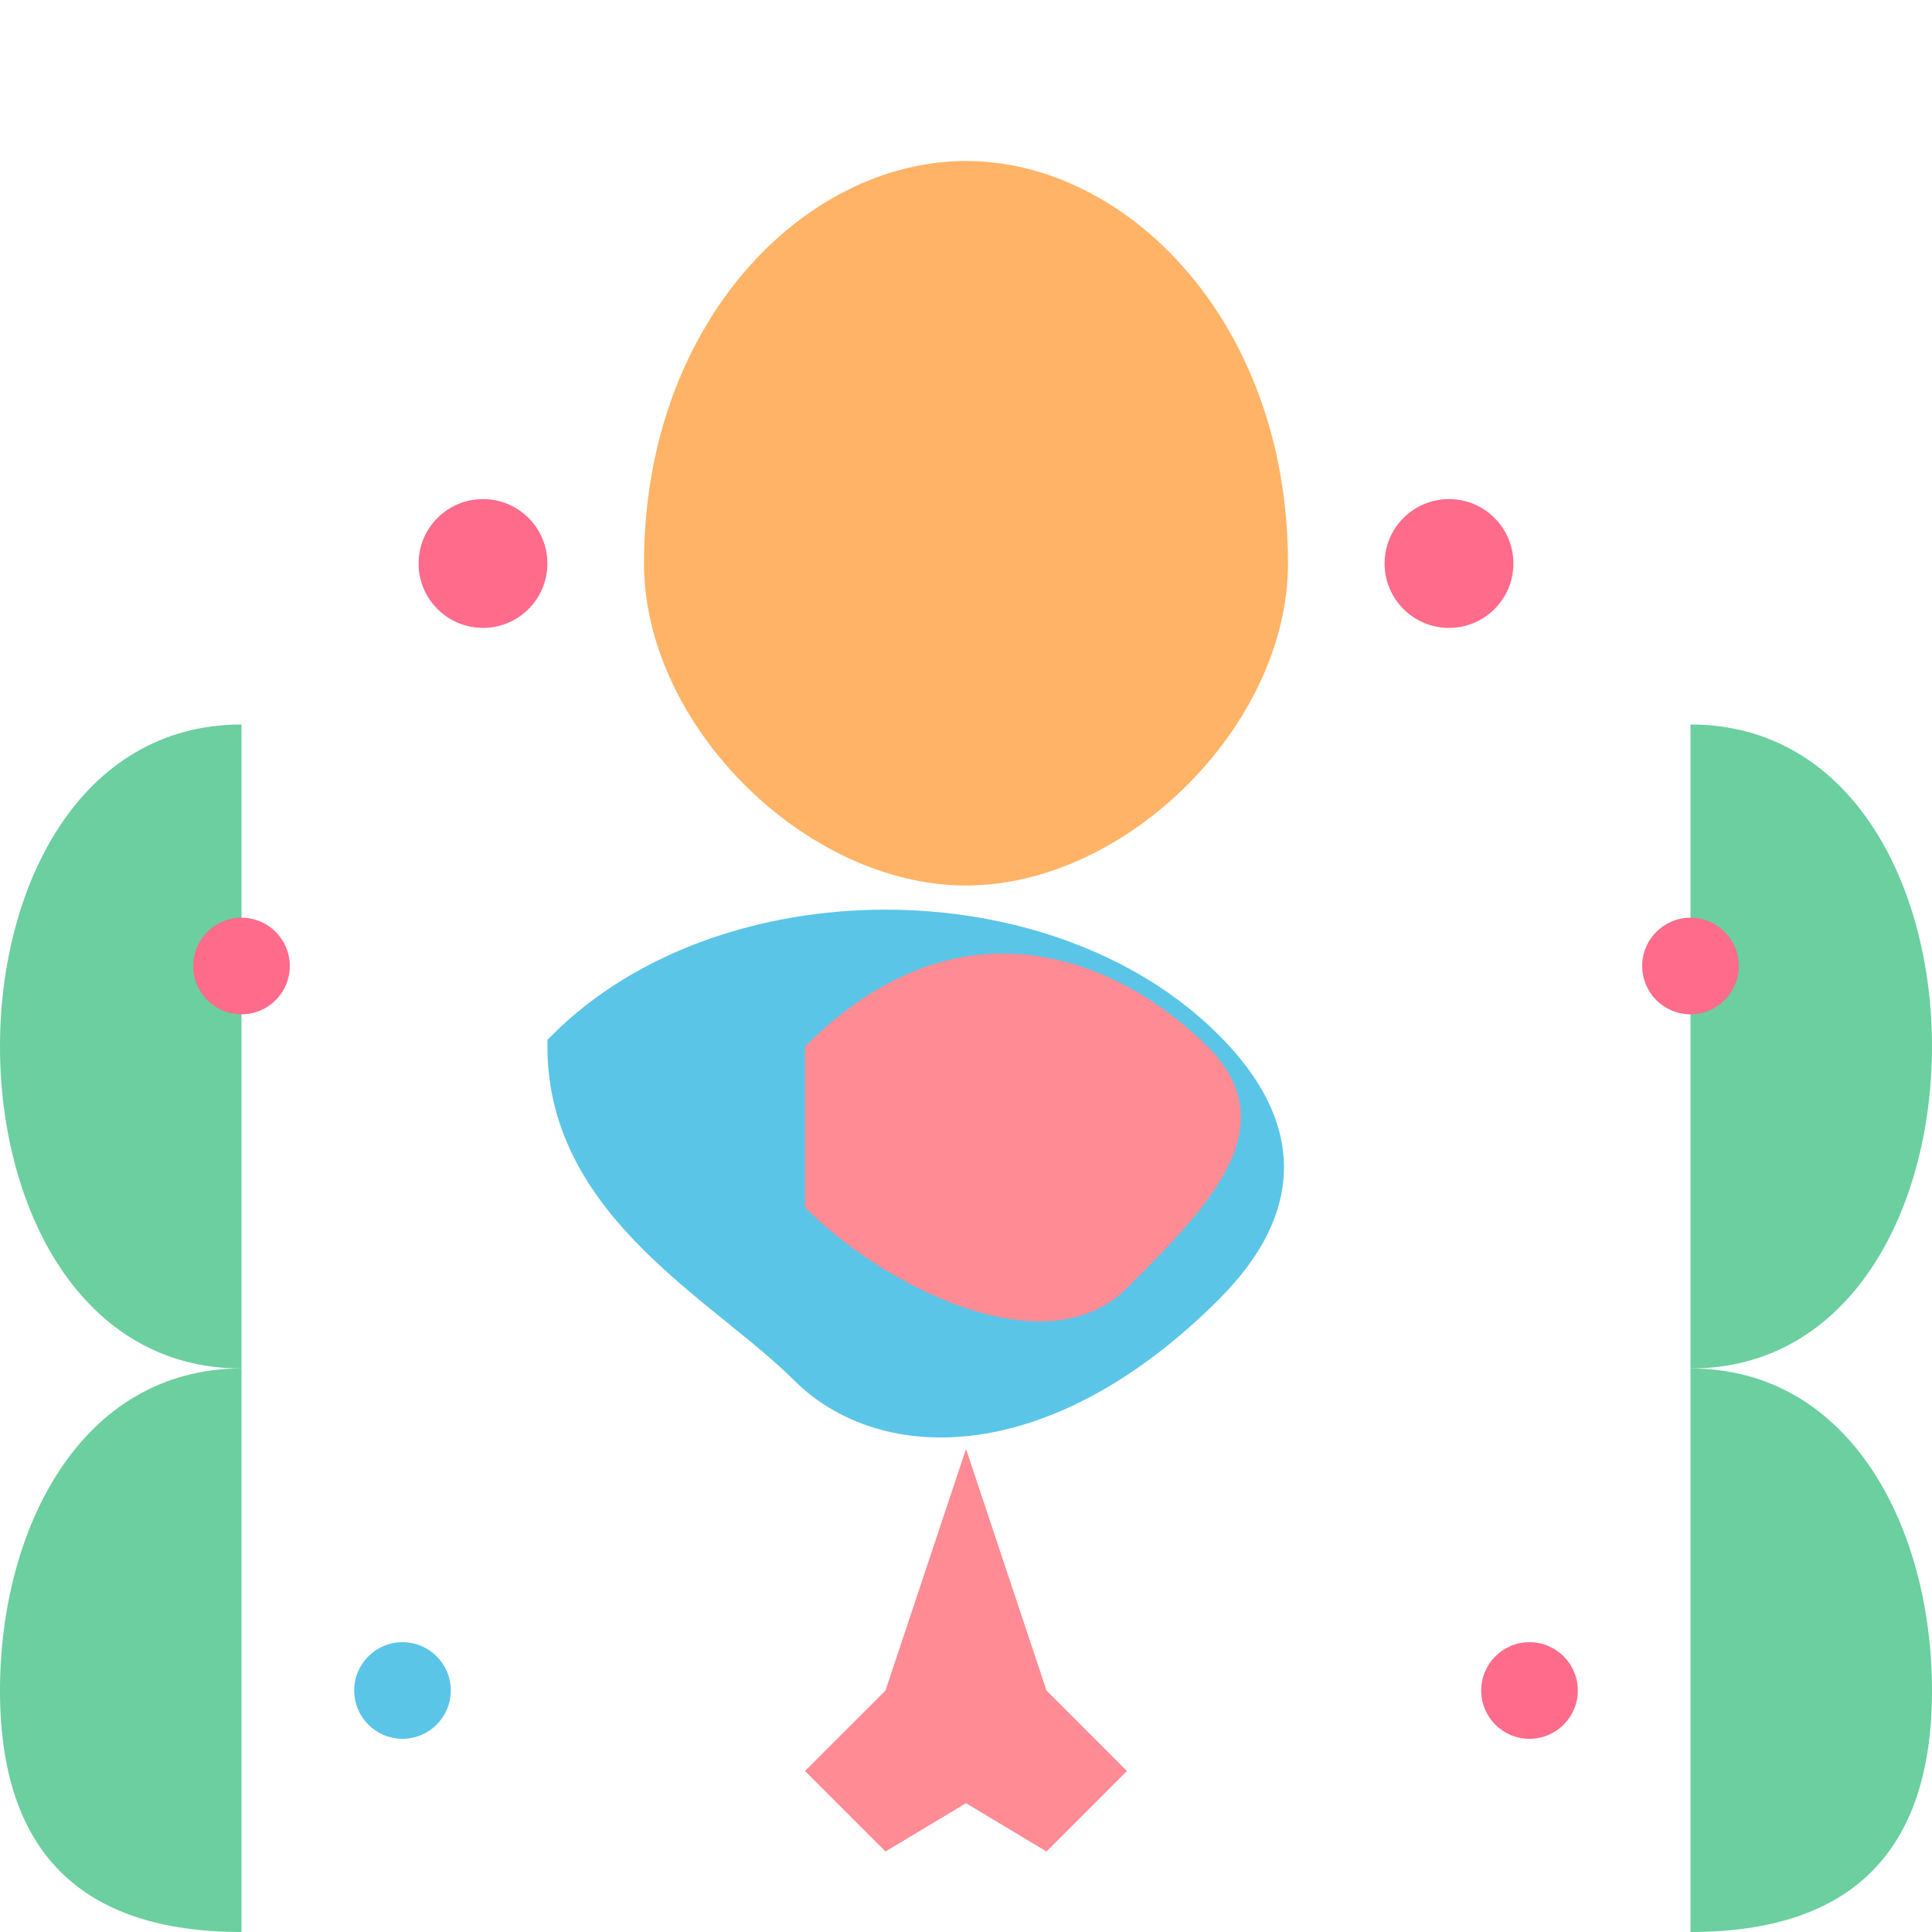
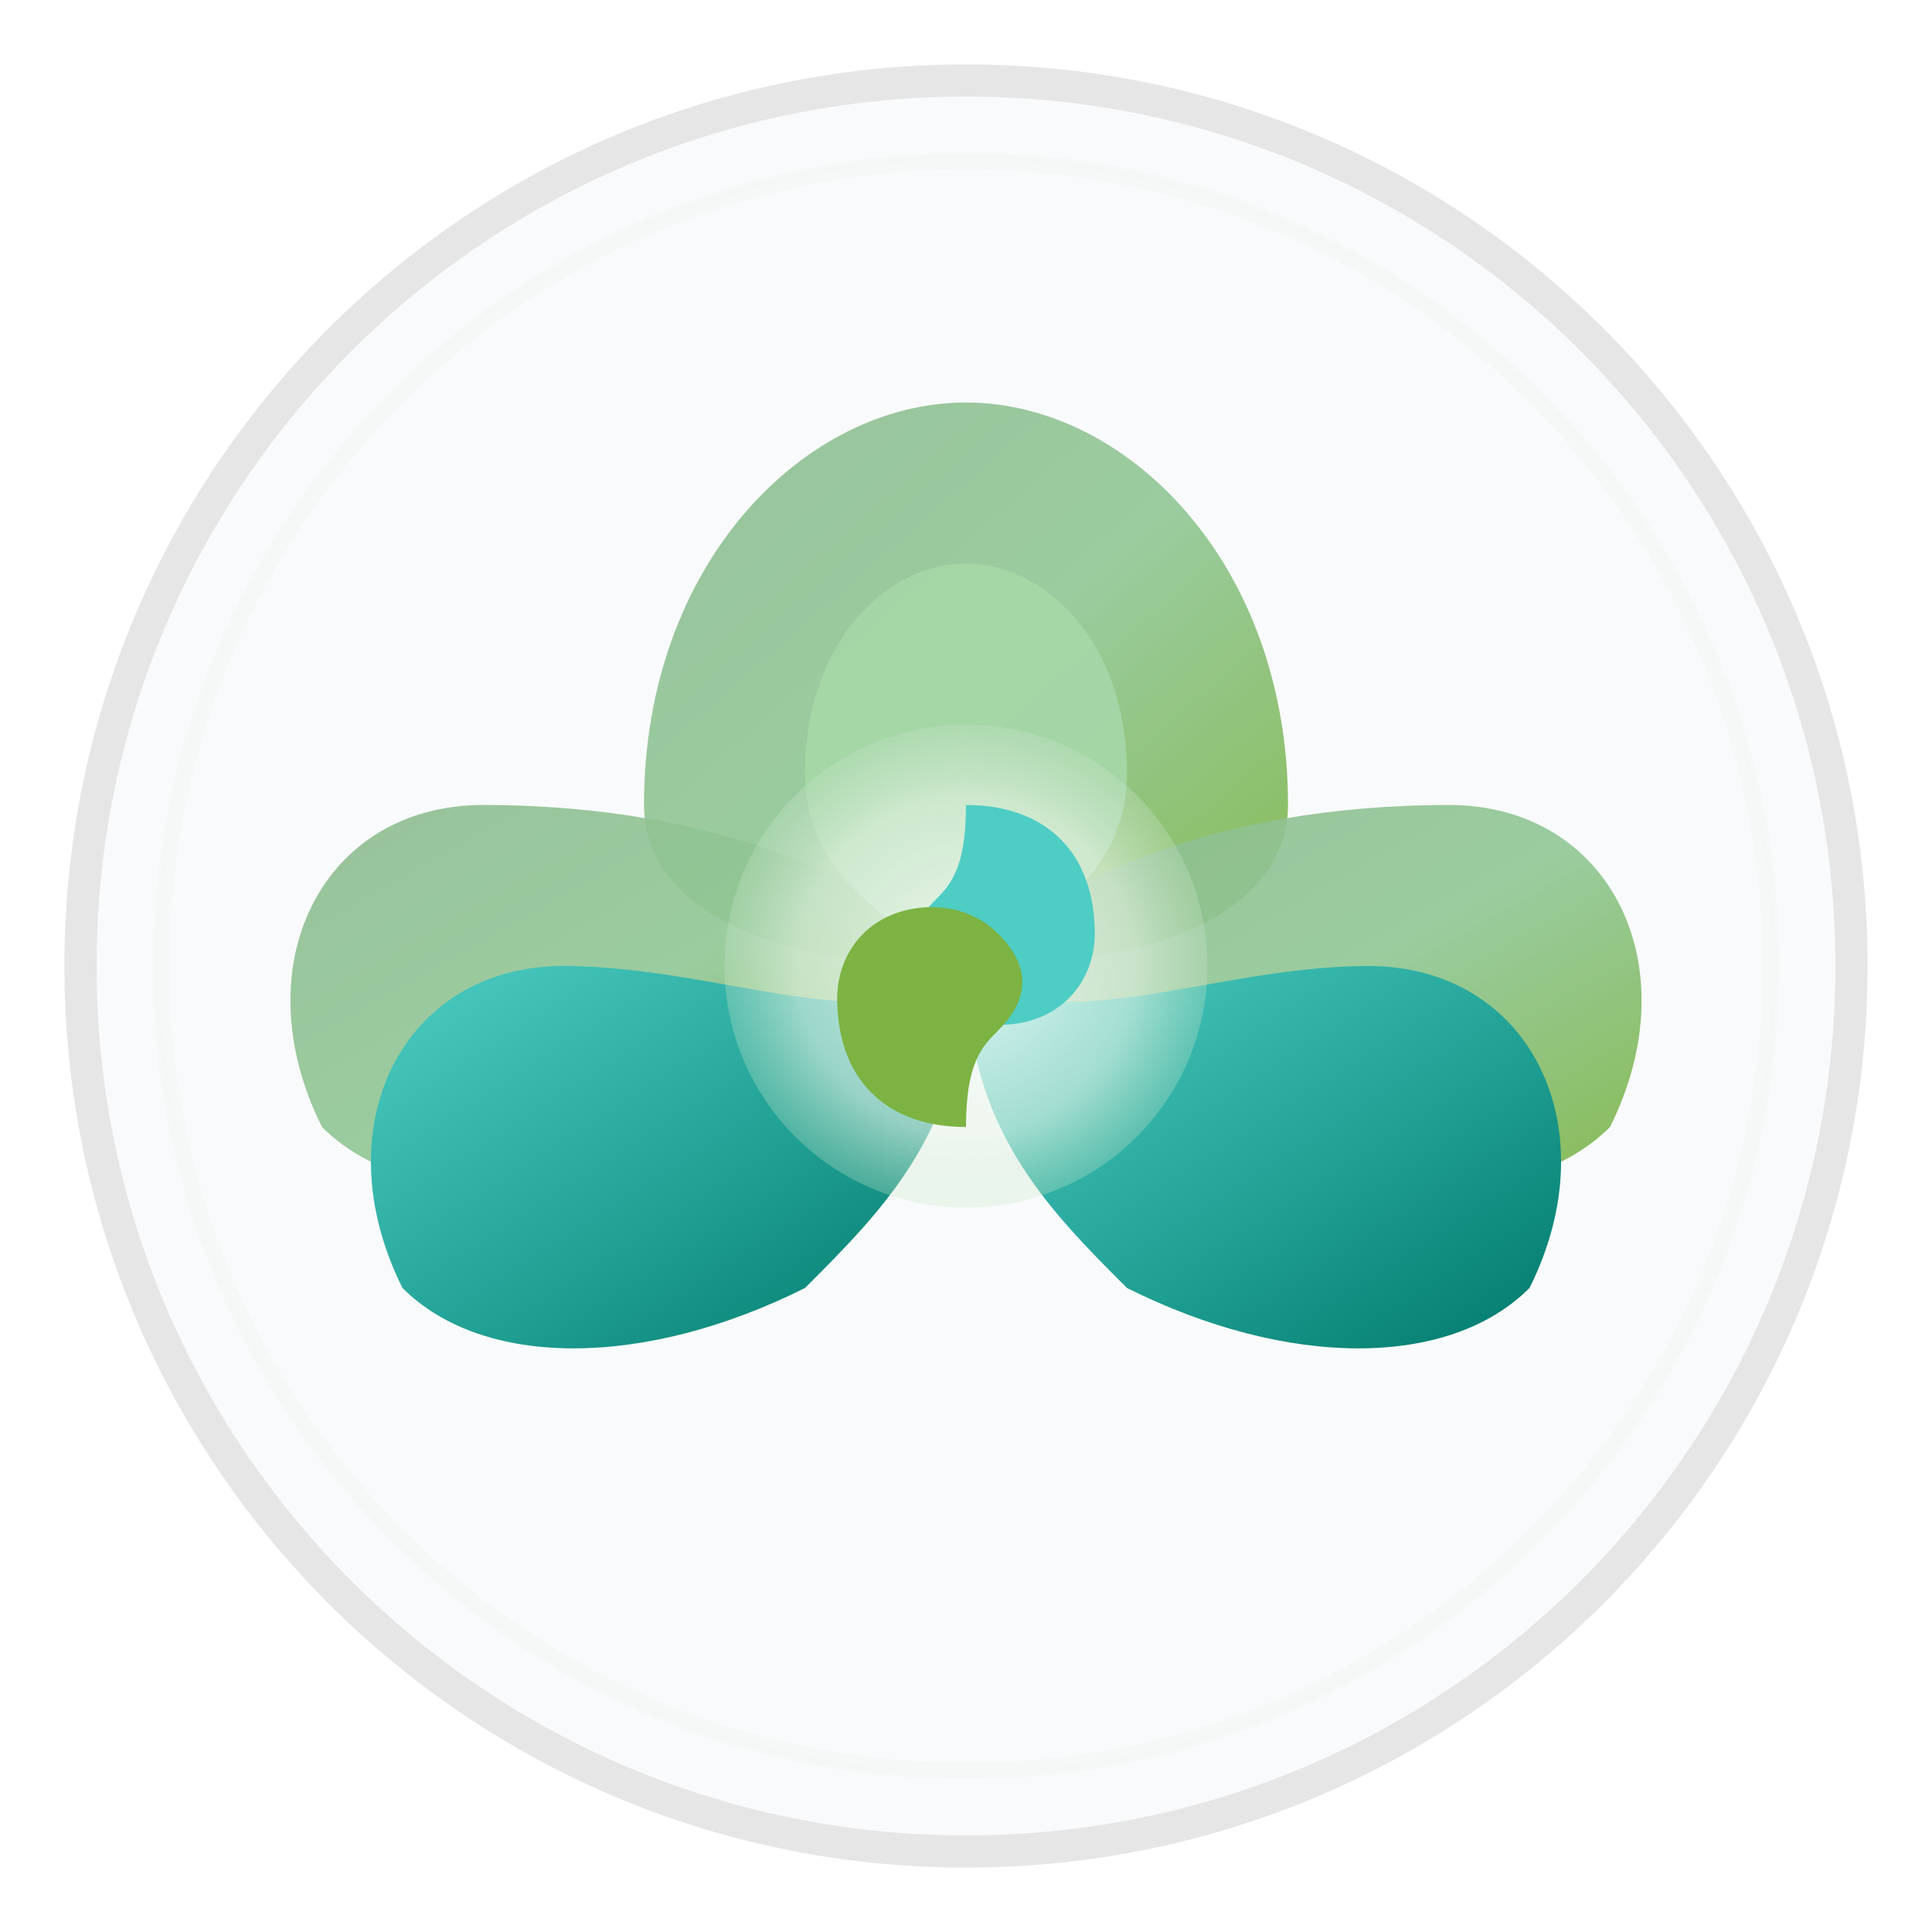
<svg xmlns="http://www.w3.org/2000/svg" width="120" height="120" viewBox="0 0 120 120">
-   <path d="M60 10 C50 10, 40 20, 40 35 C40 45, 50 55, 60 55 C70 55, 80 45, 80 35 C80 20, 70 10, 60 10 Z" fill="#FFB366" />
-   <circle cx="30" cy="35" r="4" fill="#FF6B8A" />
-   <circle cx="90" cy="35" r="4" fill="#FF6B8A" />
-   <path d="M15 45 C5 45, 0 55, 0 65 C0 75, 5 85, 15 85 Z" fill="#6BCFA0" />
-   <path d="M105 45 C115 45, 120 55, 120 65 C120 75, 115 85, 105 85 Z" fill="#6BCFA0" />
-   <circle cx="15" cy="60" r="3" fill="#FF6B8A" />
-   <circle cx="105" cy="60" r="3" fill="#FF6B8A" />
-   <path d="M35 65 C45 55, 65 55, 75 65 C80 70, 80 75, 75 80 C65 90, 55 90, 50 85 C45 80, 35 75, 35 65 Z" fill="#5BC5E8" stroke="#5BC5E8" stroke-width="2" />
-   <path d="M50 65 C60 55, 70 60, 75 65 C80 70, 75 75, 70 80 C65 85, 55 80, 50 75 Z" fill="#FF8B94" />
-   <path d="M15 85 C5 85, 0 95, 0 105 C0 115, 5 120, 15 120 L15 85 Z" fill="#6BCFA0" />
-   <path d="M105 85 C115 85, 120 95, 120 105 C120 115, 115 120, 105 120 L105 85 Z" fill="#6BCFA0" />
-   <circle cx="25" cy="105" r="3" fill="#5BC5E8" />
-   <circle cx="95" cy="105" r="3" fill="#FF6B8A" />
-   <path d="M60 90 L55 105 L50 110 L55 115 L60 112 L65 115 L70 110 L65 105 Z" fill="#FF8B94" />
+   <defs>
+     <linearGradient id="greenGradient" x1="0%" y1="0%" x2="100%" y2="100%">
+       <stop offset="0%" stop-color="#8FBC8F" />
+       <stop offset="50%" stop-color="#90C695" />
+       <stop offset="100%" stop-color="#7CB342" />
+     </linearGradient>
+     <linearGradient id="tealGradient" x1="0%" y1="0%" x2="100%" y2="100%">
+       <stop offset="0%" stop-color="#4ECDC4" />
+       <stop offset="50%" stop-color="#26A69A" />
+       <stop offset="100%" stop-color="#00796B" />
+     </linearGradient>
+     <radialGradient id="centerGradient" cx="50%" cy="50%" r="50%">
+       <stop offset="0%" stop-color="#FFFFFF" stop-opacity="0.8" />
+       <stop offset="70%" stop-color="#E8F5E8" stop-opacity="0.6" />
+       <stop offset="100%" stop-color="#C8E6C9" stop-opacity="0.3" />
+     </radialGradient>
+   </defs>
+   <circle cx="60" cy="60" r="55" fill="#F8F9FA" stroke="#E0E0E0" stroke-width="2" opacity="0.8" />
+   <path d="M60 25 C50 25, 40 35, 40 50 C40 55, 45 60, 60 60 C75 60, 80 55, 80 50 C80 35, 70 25, 60 25 Z" fill="url(#greenGradient)" opacity="0.9" />
+   <path d="M30 50 C20 50, 15 60, 20 70 C25 75, 35 75, 45 70 C50 65, 55 60, 60 60 C55 55, 45 50, 30 50 Z" fill="url(#greenGradient)" opacity="0.9" />
+   <path d="M90 50 C100 50, 105 60, 100 70 C95 75, 85 75, 75 70 C70 65, 65 60, 60 60 C65 55, 75 50, 90 50 Z" fill="url(#greenGradient)" opacity="0.9" />
+   <path d="M35 60 C25 60, 20 70, 25 80 C30 85, 40 85, 50 80 C55 75, 60 70, 60 60 C55 65, 45 60, 35 60 Z" fill="url(#tealGradient)" />
+   <path d="M85 60 C95 60, 100 70, 95 80 C90 85, 80 85, 70 80 C65 75, 60 70, 60 60 C65 65, 75 60, 85 60 Z" fill="url(#tealGradient)" />
+   <path d="M60 35 C55 35, 50 40, 50 48 C50 52, 52 56, 60 60 C68 56, 70 52, 70 48 C70 40, 65 35, 60 35 Z" fill="#A5D6A7" opacity="0.95" />
+   <circle cx="60" cy="60" r="15" fill="url(#centerGradient)" />
+   <path d="M60 50 C65 50, 68 53, 68 58 C68 60, 67 62, 65 63 C63 64, 60 64, 58 62 C56 60, 56 58, 58 56 C59 55, 60 54, 60 50 Z" fill="#4ECDC4" />
+   <path d="M60 70 C55 70, 52 67, 52 62 C52 60, 53 58, 55 57 C57 56, 60 56, 62 58 C64 60, 64 62, 62 64 C61 65, 60 66, 60 70 Z" fill="#7CB342" />
+   <circle cx="60" cy="60" r="50" fill="none" stroke="url(#centerGradient)" stroke-width="1" opacity="0.3" />
</svg>
